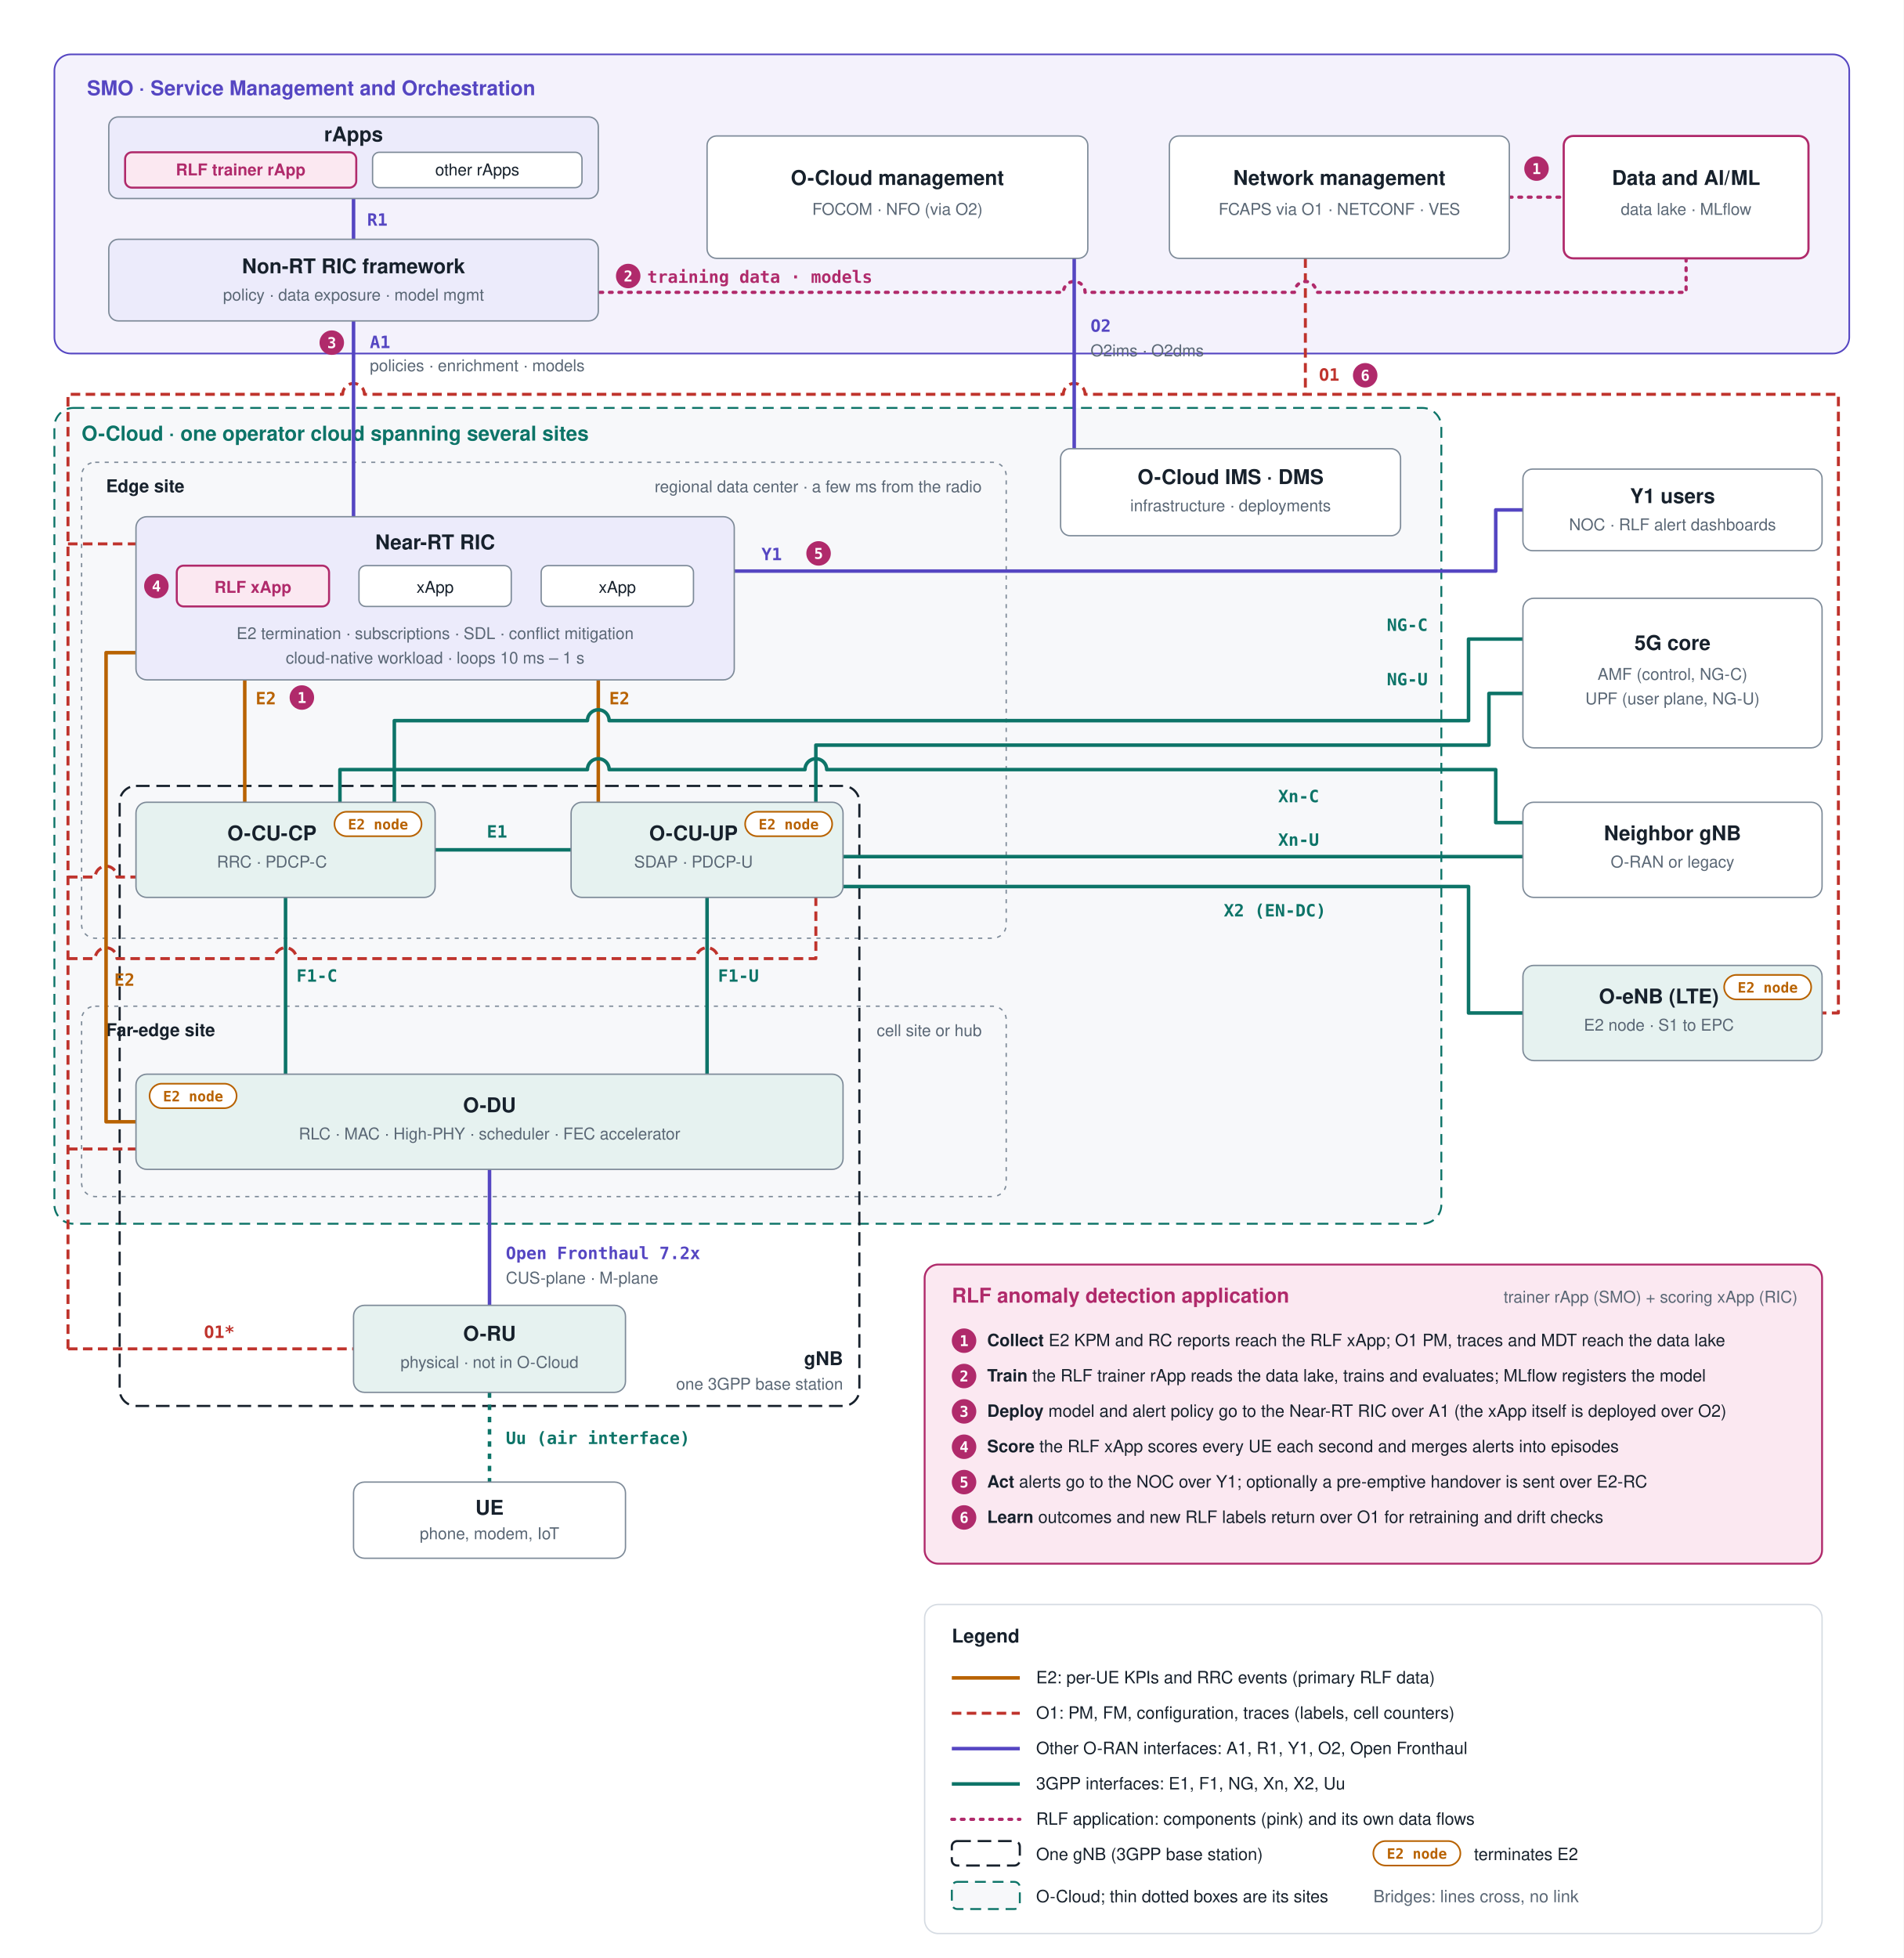
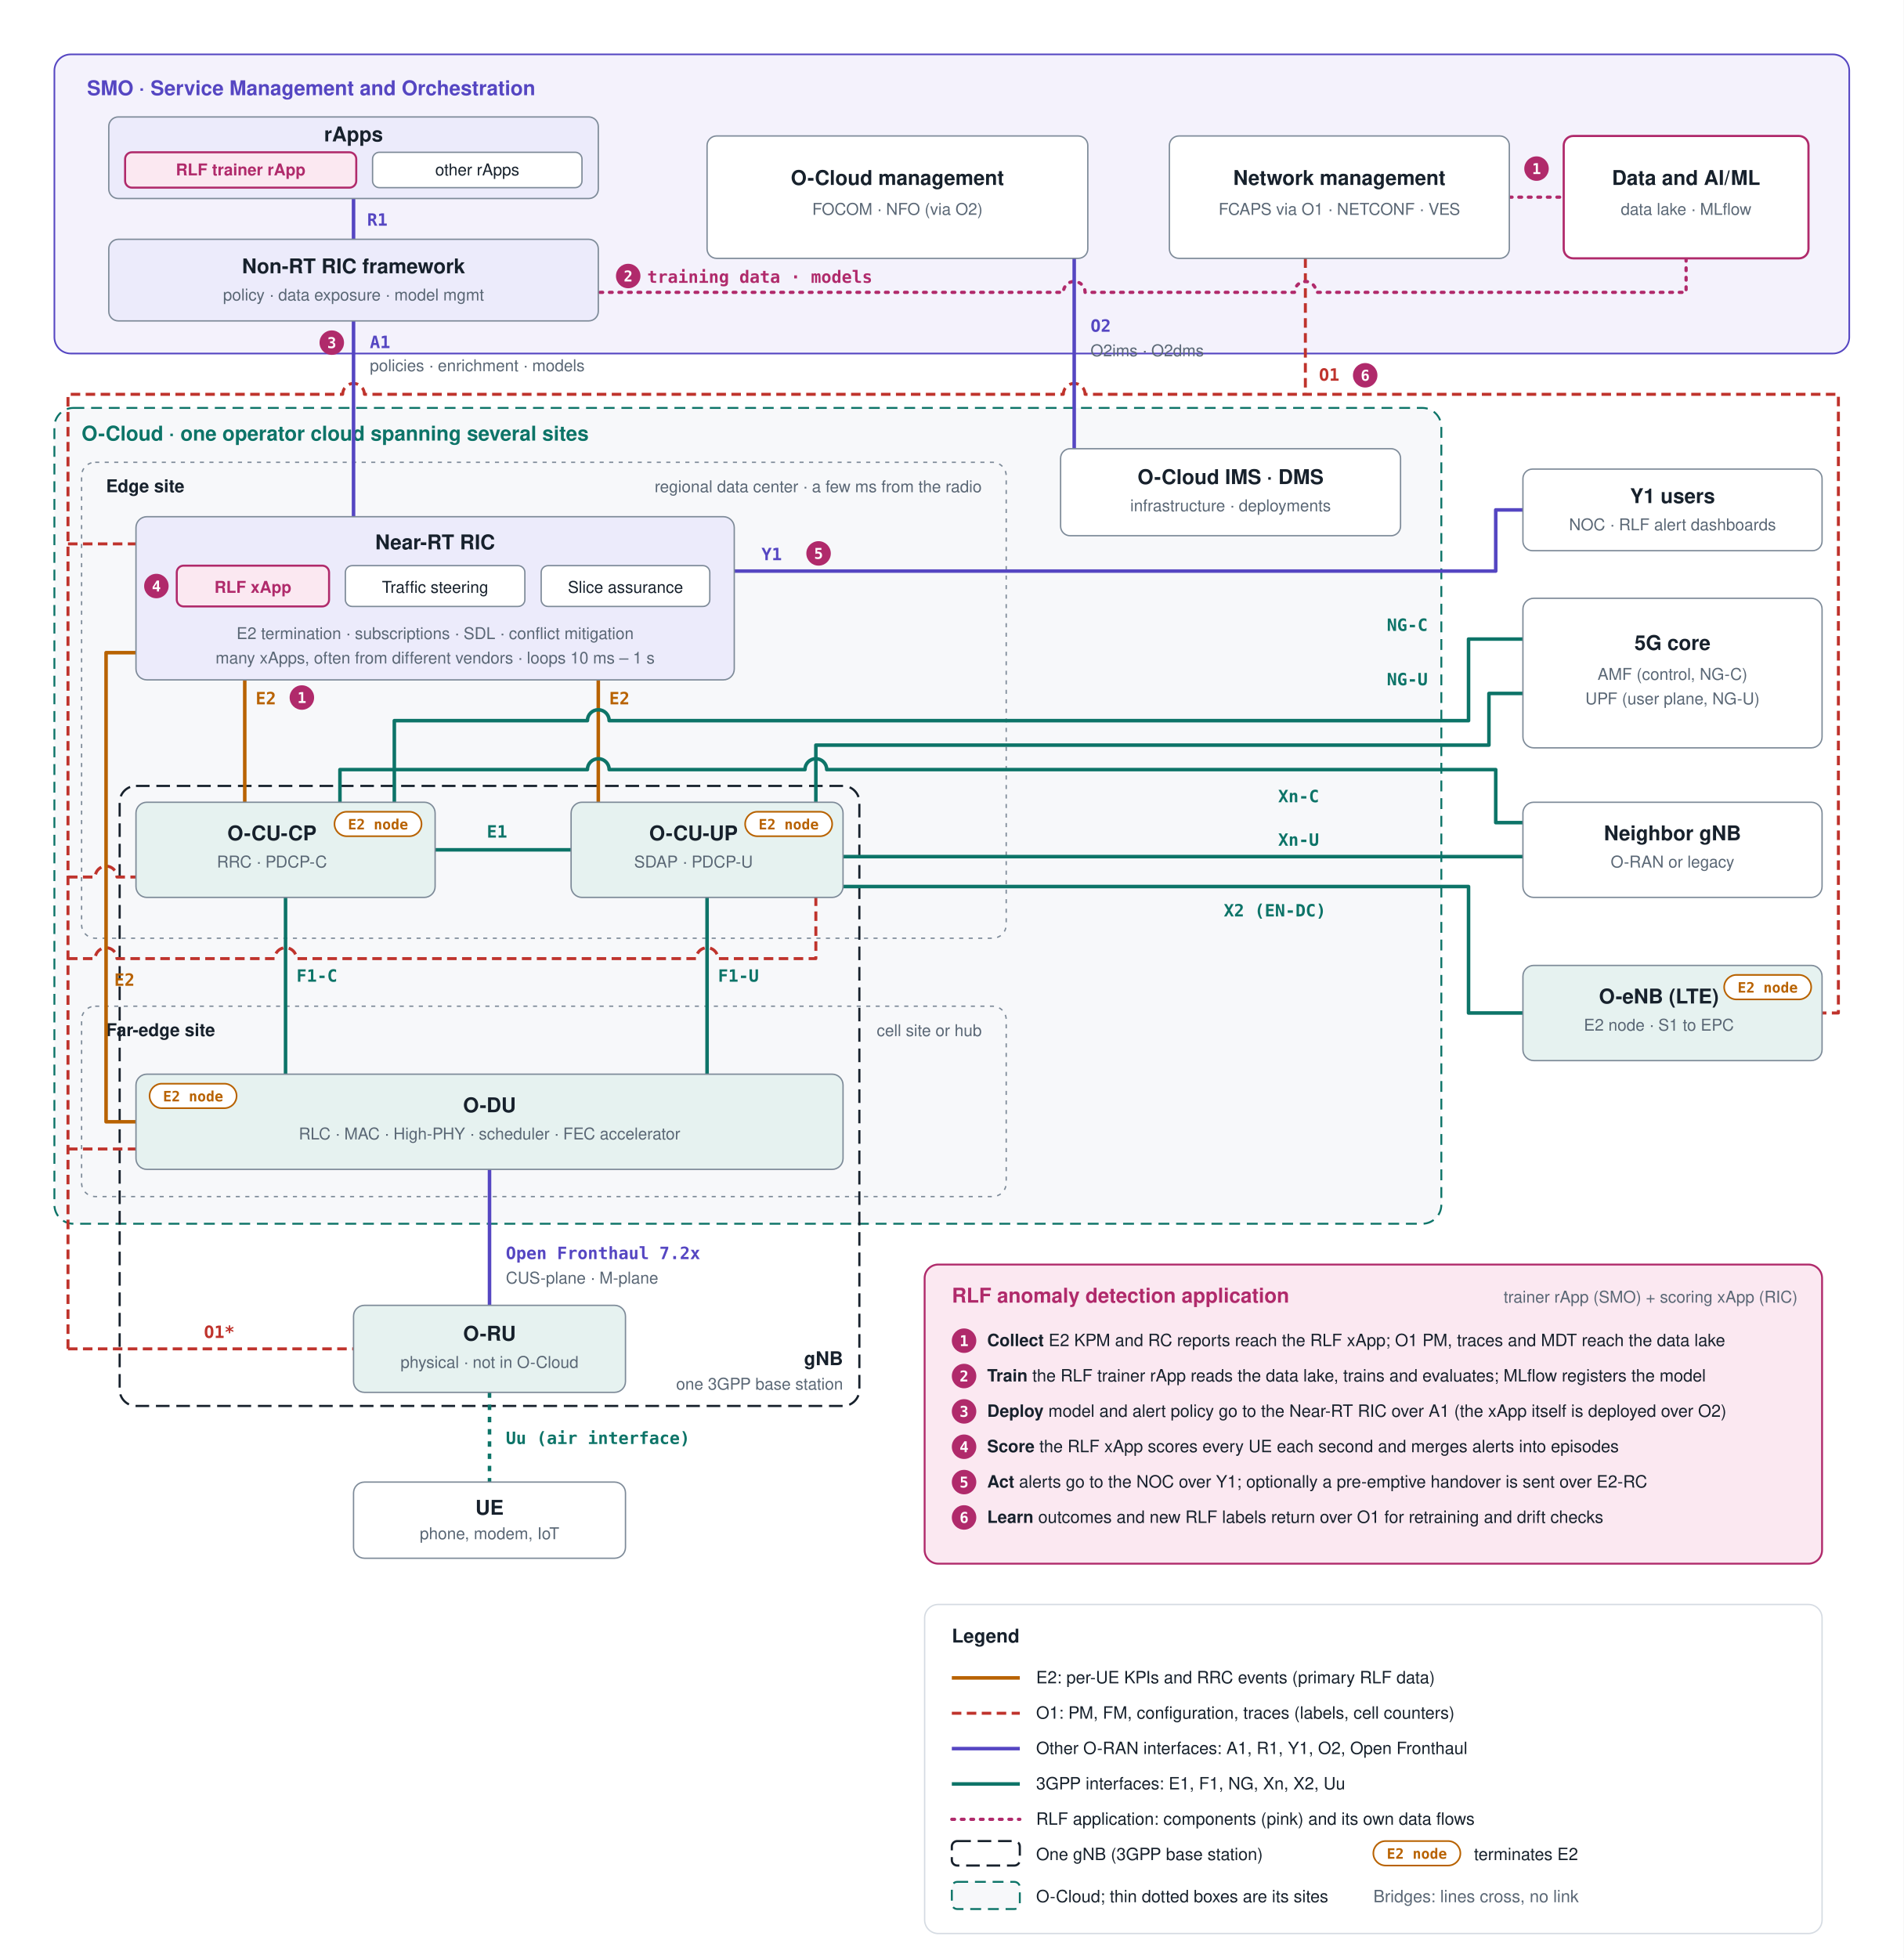
<svg xmlns="http://www.w3.org/2000/svg" id="map" viewBox="0 0 1400 1440" width="1400" height="1440" role="img" aria-labelledby="mt md">
  <style>
text{font-family:Helvetica, Arial, sans-serif}
.n rect{stroke:#7d8a98;stroke-width:1}
.n .t{font-size:15px;font-weight:bold;fill:#17212c}
.n .s{font-size:12px;fill:#5a6775}
.ric rect.b{fill:#ecebfb} .ran rect.b{fill:#e6f2f0} .ext rect.b{fill:#ffffff}
.lk{fill:none;stroke-width:2.6;stroke-linejoin:round}
.f-oran .lk{stroke:#5546c2} .f-o1 .lk{stroke:#bf332c;stroke-width:2.2;stroke-dasharray:7 4} .f-e2 .lk{stroke:#b86200} .f-gpp .lk{stroke:#0d7468}
.f-app .lk{stroke:#b02a6b;stroke-width:2.4;stroke-dasharray:2 5;stroke-linecap:round}
.f-oran text{fill:#5546c2} .f-o1 text{fill:#bf332c} .f-e2 text{fill:#b86200} .f-gpp text{fill:#0d7468} .f-app text{fill:#b02a6b}
.ll{font-family:Menlo, Consolas, monospace;font-size:12.5px;font-weight:bold}
.mk circle{fill:#b02a6b} .mk text{fill:#ffffff;font-family:Menlo, Consolas, monospace;font-size:11px;font-weight:bold}
.e2n rect{fill:#ffffff;stroke:#b86200;stroke-width:1.2}.e2n text{fill:#b86200;font-family:Menlo, Consolas, monospace;font-size:10.5px;font-weight:bold}
</style>
  <rect width="1400" height="1440" fill="#ffffff" />
  <rect x="40" y="40" width="1320" height="220" rx="12" fill="#f4f2fc" stroke="#5546c2" stroke-width="1.2" />
  <text x="64" y="70" style="font-size:15px;font-weight:600;fill:#5546c2">SMO · Service Management and Orchestration</text>
  <rect x="40" y="300" width="1020" height="600" rx="14" fill="#f7f8fa" stroke="#0d7468" stroke-width="1.4" stroke-dasharray="8 5" />
  <text x="60" y="324" style="font-size:15px;font-weight:600;fill:#0d7468">O-Cloud · one operator cloud spanning several sites</text>
  <rect x="60" y="340" width="680" height="350" rx="10" fill="none" stroke="#7d8a98" stroke-width="1" stroke-dasharray="3 4" />
  <text x="78" y="362" style="font-size:13px;font-weight:600;fill:#17212c">Edge site</text>
  <text x="722" y="362" text-anchor="end" style="font-size:12px;fill:#5a6775">regional data center · a few ms from the radio</text>
  <rect x="60" y="740" width="680" height="140" rx="10" fill="none" stroke="#7d8a98" stroke-width="1" stroke-dasharray="3 4" />
  <text x="78" y="762" style="font-size:13px;font-weight:600;fill:#17212c">Far-edge site</text>
  <text x="722" y="762" text-anchor="end" style="font-size:12px;fill:#5a6775">cell site or hub</text>
  <g data-if="GNB">
    <rect x="88" y="578" width="544" height="456" rx="12" fill="none" stroke="#17212c" stroke-width="1.6" stroke-dasharray="10 5" />
    <text x="620" y="1004" text-anchor="end" style="font-size:14px;font-weight:600;fill:#17212c">gNB</text>
    <text x="620" y="1022" text-anchor="end" style="font-size:12px;fill:#5a6775">one 3GPP base station</text>
  </g>
  <g data-if="O1" class="f-o1">
    <path class="lk" d="M960 190V290" />
    <path class="lk" d="M50 992V290H252A8 8 0 0 1 268 290H782A8 8 0 0 1 798 290H1352V745H1340" />
    <path class="lk" d="M50 400H100" />
    <path class="lk" d="M50 645H70A8 8 0 0 1 86 645H100" />
    <path class="lk" d="M50 705H70A8 8 0 0 1 86 705H202A8 8 0 0 1 218 705H512A8 8 0 0 1 528 705H600V660" />
    <path class="lk" d="M50 845H100" />
    <path class="lk" d="M50 992H260" />
    <text class="ll" x="970" y="280">O1</text>
    <text class="ll" x="150" y="984">O1*</text>
  </g>
  <g data-if="APP" class="f-app">
    <path class="lk" d="M1110 145H1150" />
    <path class="lk" d="M1240 190V215H968A8 8 0 0 0 952 215H798A8 8 0 0 0 782 215H440" />
    <text class="ll" x="476" y="208">training data · models</text>
  </g>
  <g data-if="R1" class="f-oran">
    <path class="lk" d="M260 146V176" />
    <text class="ll" x="270" y="166">R1</text>
  </g>
  <g data-if="A1" class="f-oran">
    <path class="lk" d="M260 236V380" />
    <text class="ll" x="272" y="256">A1</text>
    <text x="272" y="273" style="font-size:12px;fill:#5a6775">policies · enrichment · models</text>
  </g>
  <g data-if="Y1" class="f-oran">
    <path class="lk" d="M540 420H1100V375H1120" />
    <text class="ll" x="560" y="412">Y1</text>
  </g>
  <g data-if="O2" class="f-oran">
    <path class="lk" d="M790 190V330" />
    <text class="ll" x="802" y="244">O2</text>
    <text x="802" y="262" style="font-size:12px;fill:#5a6775">O2ims · O2dms</text>
  </g>
  <g data-if="E2" class="f-e2">
    <path class="lk" d="M180 500V590" />
    <path class="lk" d="M440 500V590" />
    <path class="lk" d="M100 480H78V825H100" />
    <text class="ll" x="188" y="518">E2</text>
    <text class="ll" x="448" y="518">E2</text>
    <text class="ll" x="84" y="725">E2</text>
  </g>
  <g data-if="NG-C" class="f-gpp">
    <path class="lk" d="M290 590V530H432A8 8 0 0 1 448 530H1080V470H1120" />
    <text class="ll" x="1050" y="464" text-anchor="end">NG-C</text>
  </g>
  <g data-if="NG-U" class="f-gpp">
    <path class="lk" d="M600 590V548H1095V510H1120" />
    <text class="ll" x="1050" y="504" text-anchor="end">NG-U</text>
  </g>
  <g data-if="Xn-C" class="f-gpp">
    <path class="lk" d="M250 590V566H432A8 8 0 0 1 448 566H592A8 8 0 0 1 608 566H1100V605H1120" />
    <text class="ll" x="940" y="590">Xn-C</text>
  </g>
  <g data-if="Xn-U" class="f-gpp">
    <path class="lk" d="M620 630H1120" />
    <text class="ll" x="940" y="622">Xn-U</text>
  </g>
  <g data-if="X2" class="f-gpp">
    <path class="lk" d="M620 652H1080V745H1120" />
    <text class="ll" x="900" y="674">X2 (EN-DC)</text>
  </g>
  <g data-if="E1" class="f-gpp">
    <path class="lk" d="M320 625H420" />
    <text class="ll" x="358" y="616">E1</text>
  </g>
  <g data-if="F1-C" class="f-gpp">
    <path class="lk" d="M210 660V790" />
    <text class="ll" x="218" y="722">F1-C</text>
  </g>
  <g data-if="F1-U" class="f-gpp">
    <path class="lk" d="M520 660V790" />
    <text class="ll" x="528" y="722">F1-U</text>
  </g>
  <g data-if="OFH" class="f-oran">
    <path class="lk" d="M360 860V960" />
    <text class="ll" x="372" y="926">Open Fronthaul 7.2x</text>
    <text x="372" y="944" style="font-size:12px;fill:#5a6775">CUS-plane · M-plane</text>
  </g>
  <g data-if="Uu" class="f-gpp">
    <path class="lk" d="M360 1024V1090" stroke-dasharray="4 5" />
    <text class="ll" x="372" y="1062">Uu (air interface)</text>
  </g>
  <g class="n ric">
    <rect class="b" x="80" y="86" width="360" height="60" rx="7" />
    <text class="t" x="260" y="104" text-anchor="middle">rApps</text>
    <rect x="92" y="112" width="170" height="26" rx="5" style="fill:#fbe8f1;stroke:#b02a6b;stroke-width:1.5" />
    <text x="177" y="129" text-anchor="middle" style="font-size:12px;font-weight:600;fill:#b02a6b">RLF trainer rApp</text>
    <rect x="274" y="112" width="154" height="26" rx="5" fill="#ffffff" />
    <text class="s" x="351" y="129" text-anchor="middle" style="fill:#17212c">other rApps</text>
  </g>
  <g class="n ric">
    <rect class="b" x="80" y="176" width="360" height="60" rx="7" />
    <text class="t" x="260" y="201" text-anchor="middle">Non-RT RIC framework</text>
    <text class="s" x="260" y="221" text-anchor="middle">policy · data exposure · model mgmt</text>
  </g>
  <g class="n ext">
    <rect class="b" x="520" y="100" width="280" height="90" rx="7" />
    <text class="t" x="660" y="136" text-anchor="middle">O-Cloud management</text>
    <text class="s" x="660" y="158" text-anchor="middle">FOCOM · NFO (via O2)</text>
  </g>
  <g class="n ext">
    <rect class="b" x="860" y="100" width="250" height="90" rx="7" />
    <text class="t" x="985" y="136" text-anchor="middle">Network management</text>
    <text class="s" x="985" y="158" text-anchor="middle">FCAPS via O1 · NETCONF · VES</text>
  </g>
  <g class="n ext">
    <rect class="b" x="1150" y="100" width="180" height="90" rx="7" style="stroke:#b02a6b;stroke-width:1.6" />
    <text class="t" x="1240" y="136" text-anchor="middle">Data and AI/ML</text>
    <text class="s" x="1240" y="158" text-anchor="middle">data lake · MLflow</text>
  </g>
  <g class="n ext">
    <rect class="b" x="780" y="330" width="250" height="64" rx="7" />
    <text class="t" x="905" y="356" text-anchor="middle">O-Cloud IMS · DMS</text>
    <text class="s" x="905" y="376" text-anchor="middle">infrastructure · deployments</text>
  </g>
  <g class="n ric">
    <rect class="b" x="100" y="380" width="440" height="120" rx="8" />
    <text class="t" x="320" y="404" text-anchor="middle">Near-RT RIC</text>
    <rect x="130" y="416" width="112" height="30" rx="5" style="fill:#fbe8f1;stroke:#b02a6b;stroke-width:1.5" />
    <text x="186" y="436" text-anchor="middle" style="font-size:12px;font-weight:600;fill:#b02a6b">RLF xApp</text>
-     <rect x="264" y="416" width="112" height="30" rx="5" fill="#ffffff" />
-     <text class="s" x="320" y="436" text-anchor="middle" style="fill:#17212c">xApp</text>
-     <rect x="398" y="416" width="112" height="30" rx="5" fill="#ffffff" />
-     <text class="s" x="454" y="436" text-anchor="middle" style="fill:#17212c">xApp</text>
+     <rect x="254" y="416" width="132" height="30" rx="5" fill="#ffffff" />
+     <text class="s" x="320" y="436" text-anchor="middle" style="fill:#17212c">Traffic steering</text>
+     <rect x="398" y="416" width="124" height="30" rx="5" fill="#ffffff" />
+     <text class="s" x="460" y="436" text-anchor="middle" style="fill:#17212c">Slice assurance</text>
    <text class="s" x="320" y="470" text-anchor="middle">E2 termination · subscriptions · SDL · conflict mitigation</text>
-     <text class="s" x="320" y="488" text-anchor="middle">cloud-native workload · loops 10 ms – 1 s</text>
+     <text class="s" x="320" y="488" text-anchor="middle">many xApps, often from different vendors · loops 10 ms – 1 s</text>
  </g>
  <g class="n ext">
    <rect class="b" x="1120" y="345" width="220" height="60" rx="7" />
    <text class="t" x="1230" y="370" text-anchor="middle">Y1 users</text>
    <text class="s" x="1230" y="390" text-anchor="middle">NOC · RLF alert dashboards</text>
  </g>
  <g class="n ext">
    <rect class="b" x="1120" y="440" width="220" height="110" rx="8" />
    <text class="t" x="1230" y="478" text-anchor="middle">5G core</text>
    <text class="s" x="1230" y="500" text-anchor="middle">AMF (control, NG-C)</text>
    <text class="s" x="1230" y="518" text-anchor="middle">UPF (user plane, NG-U)</text>
  </g>
  <g class="n ext">
    <rect class="b" x="1120" y="590" width="220" height="70" rx="8" />
    <text class="t" x="1230" y="618" text-anchor="middle">Neighbor gNB</text>
    <text class="s" x="1230" y="638" text-anchor="middle">O-RAN or legacy</text>
  </g>
  <g class="n ran">
    <rect class="b" x="1120" y="710" width="220" height="70" rx="8" />
    <text class="t" x="1220" y="738" text-anchor="middle">O-eNB (LTE)</text>
    <text class="s" x="1220" y="758" text-anchor="middle">E2 node · S1 to EPC</text>
  </g>
  <g class="n ran">
    <rect class="b" x="100" y="590" width="220" height="70" rx="8" />
    <text class="t" x="200" y="618" text-anchor="middle">O-CU-CP</text>
    <text class="s" x="200" y="638" text-anchor="middle">RRC · PDCP-C</text>
  </g>
  <g class="n ran">
    <rect class="b" x="420" y="590" width="200" height="70" rx="8" />
    <text class="t" x="510" y="618" text-anchor="middle">O-CU-UP</text>
    <text class="s" x="510" y="638" text-anchor="middle">SDAP · PDCP-U</text>
  </g>
  <g class="n ran">
    <rect class="b" x="100" y="790" width="520" height="70" rx="8" />
    <text class="t" x="360" y="818" text-anchor="middle">O-DU</text>
    <text class="s" x="360" y="838" text-anchor="middle">RLC · MAC · High-PHY · scheduler · FEC accelerator</text>
  </g>
  <g class="n ran">
    <rect class="b" x="260" y="960" width="200" height="64" rx="8" />
    <text class="t" x="360" y="986" text-anchor="middle">O-RU</text>
    <text class="s" x="360" y="1006" text-anchor="middle">physical · not in O-Cloud</text>
  </g>
  <g class="n ext">
    <rect class="b" x="260" y="1090" width="200" height="56" rx="8" />
    <text class="t" x="360" y="1114" text-anchor="middle">UE</text>
    <text class="s" x="360" y="1132" text-anchor="middle">phone, modem, IoT</text>
  </g>
  <g data-if="E2N" class="e2n">
    <rect x="246" y="597" width="64" height="18" rx="9" />
    <text x="278" y="610" text-anchor="middle">E2 node</text>
  </g>
  <g data-if="E2N" class="e2n">
    <rect x="548" y="597" width="64" height="18" rx="9" />
    <text x="580" y="610" text-anchor="middle">E2 node</text>
  </g>
  <g data-if="E2N" class="e2n">
    <rect x="110" y="797" width="64" height="18" rx="9" />
    <text x="142" y="810" text-anchor="middle">E2 node</text>
  </g>
  <g data-if="E2N" class="e2n">
    <rect x="1268" y="717" width="64" height="18" rx="9" />
    <text x="1300" y="730" text-anchor="middle">E2 node</text>
  </g>
  <g data-if="APP" class="mk">
    <circle cx="222" cy="513" r="9" />
    <text x="222" y="517" text-anchor="middle">1</text>
  </g>
  <g data-if="APP" class="mk">
    <circle cx="1130" cy="124" r="9" />
    <text x="1130" y="128" text-anchor="middle">1</text>
  </g>
  <g data-if="APP" class="mk">
    <circle cx="462" cy="203" r="9" />
    <text x="462" y="207" text-anchor="middle">2</text>
  </g>
  <g data-if="APP" class="mk">
    <circle cx="244" cy="252" r="9" />
    <text x="244" y="256" text-anchor="middle">3</text>
  </g>
  <g data-if="APP" class="mk">
    <circle cx="115" cy="431" r="9" />
    <text x="115" y="435" text-anchor="middle">4</text>
  </g>
  <g data-if="APP" class="mk">
    <circle cx="602" cy="407" r="9" />
    <text x="602" y="411" text-anchor="middle">5</text>
  </g>
  <g data-if="APP" class="mk">
    <circle cx="1004" cy="276" r="9" />
    <text x="1004" y="280" text-anchor="middle">6</text>
  </g>
  <g id="appbox">
    <rect x="680" y="930" width="660" height="220" rx="10" style="fill:#fbe8f1;stroke:#b02a6b;stroke-width:1.4" />
    <text x="700" y="958" style="font-size:15px;font-weight:600;fill:#b02a6b">RLF anomaly detection application</text>
    <text x="1322" y="958" text-anchor="end" style="font-size:12px;fill:#5a6775">trainer rApp (SMO) + scoring xApp (RIC)</text>
    <g class="mk">
      <circle cx="709" cy="986" r="9" />
      <text x="709" y="990" text-anchor="middle">1</text>
    </g>
    <text x="726" y="990" style="font-size:12.5px;fill:#17212c">
      <tspan style="font-weight:600">Collect</tspan>  E2 KPM and RC reports reach the RLF xApp; O1 PM, traces and MDT reach the data lake</text>
    <g class="mk">
      <circle cx="709" cy="1012" r="9" />
      <text x="709" y="1016" text-anchor="middle">2</text>
    </g>
    <text x="726" y="1016" style="font-size:12.5px;fill:#17212c">
      <tspan style="font-weight:600">Train</tspan>  the RLF trainer rApp reads the data lake, trains and evaluates; MLflow registers the model</text>
    <g class="mk">
      <circle cx="709" cy="1038" r="9" />
      <text x="709" y="1042" text-anchor="middle">3</text>
    </g>
    <text x="726" y="1042" style="font-size:12.5px;fill:#17212c">
      <tspan style="font-weight:600">Deploy</tspan>  model and alert policy go to the Near-RT RIC over A1 (the xApp itself is deployed over O2)</text>
    <g class="mk">
      <circle cx="709" cy="1064" r="9" />
      <text x="709" y="1068" text-anchor="middle">4</text>
    </g>
    <text x="726" y="1068" style="font-size:12.5px;fill:#17212c">
      <tspan style="font-weight:600">Score</tspan>  the RLF xApp scores every UE each second and merges alerts into episodes</text>
    <g class="mk">
      <circle cx="709" cy="1090" r="9" />
      <text x="709" y="1094" text-anchor="middle">5</text>
    </g>
    <text x="726" y="1094" style="font-size:12.5px;fill:#17212c">
      <tspan style="font-weight:600">Act</tspan>  alerts go to the NOC over Y1; optionally a pre-emptive handover is sent over E2-RC</text>
    <g class="mk">
      <circle cx="709" cy="1116" r="9" />
      <text x="709" y="1120" text-anchor="middle">6</text>
    </g>
    <text x="726" y="1120" style="font-size:12.5px;fill:#17212c">
      <tspan style="font-weight:600">Learn</tspan>  outcomes and new RLF labels return over O1 for retraining and drift checks</text>
  </g>
  <g>
    <rect x="680" y="1180" width="660" height="242" rx="10" fill="#ffffff" stroke="#d5dbe2" />
    <text x="700" y="1208" style="font-size:14px;font-weight:bold;fill:#17212c">Legend</text>
    <line x1="700" y1="1234" x2="750" y2="1234" stroke="#b86200" stroke-width="2.6" />
    <text x="762" y="1238" style="font-size:12.5px;fill:#17212c">E2: per-UE KPIs and RRC events (primary RLF data)</text>
    <line x1="700" y1="1260" x2="750" y2="1260" stroke="#bf332c" stroke-width="2.2" stroke-dasharray="7 4" />
    <text x="762" y="1264" style="font-size:12.5px;fill:#17212c">O1: PM, FM, configuration, traces (labels, cell counters)</text>
    <line x1="700" y1="1286" x2="750" y2="1286" stroke="#5546c2" stroke-width="2.6" />
    <text x="762" y="1290" style="font-size:12.5px;fill:#17212c">Other O-RAN interfaces: A1, R1, Y1, O2, Open Fronthaul</text>
    <line x1="700" y1="1312" x2="750" y2="1312" stroke="#0d7468" stroke-width="2.6" />
    <text x="762" y="1316" style="font-size:12.5px;fill:#17212c">3GPP interfaces: E1, F1, NG, Xn, X2, Uu</text>
    <line x1="700" y1="1338" x2="750" y2="1338" stroke="#b02a6b" stroke-width="2.4" stroke-dasharray="2 5" stroke-linecap="round" />
    <text x="762" y="1342" style="font-size:12.5px;fill:#17212c">RLF application: components (pink) and its own data flows</text>
    <rect x="700" y="1354" width="50" height="18" rx="4" fill="none" stroke="#17212c" stroke-width="1.6" stroke-dasharray="10 5" />
    <text x="762" y="1368" style="font-size:12.5px;fill:#17212c">One gNB (3GPP base station)</text>
    <g class="e2n">
      <rect x="1010" y="1354" width="64" height="18" rx="9" />
      <text x="1042" y="1367" text-anchor="middle">E2 node</text>
    </g>
    <text x="1084" y="1368" style="font-size:12.5px;fill:#17212c">terminates E2</text>
    <rect x="700" y="1384" width="50" height="20" rx="4" fill="#f7f8fa" stroke="#0d7468" stroke-width="1.4" stroke-dasharray="8 5" />
    <text x="762" y="1399" style="font-size:12.5px;fill:#17212c">O-Cloud; thin dotted boxes are its sites</text>
    <text x="1010" y="1399" style="font-size:12.5px;fill:#5a6775">Bridges: lines cross, no link</text>
  </g>
</svg>
